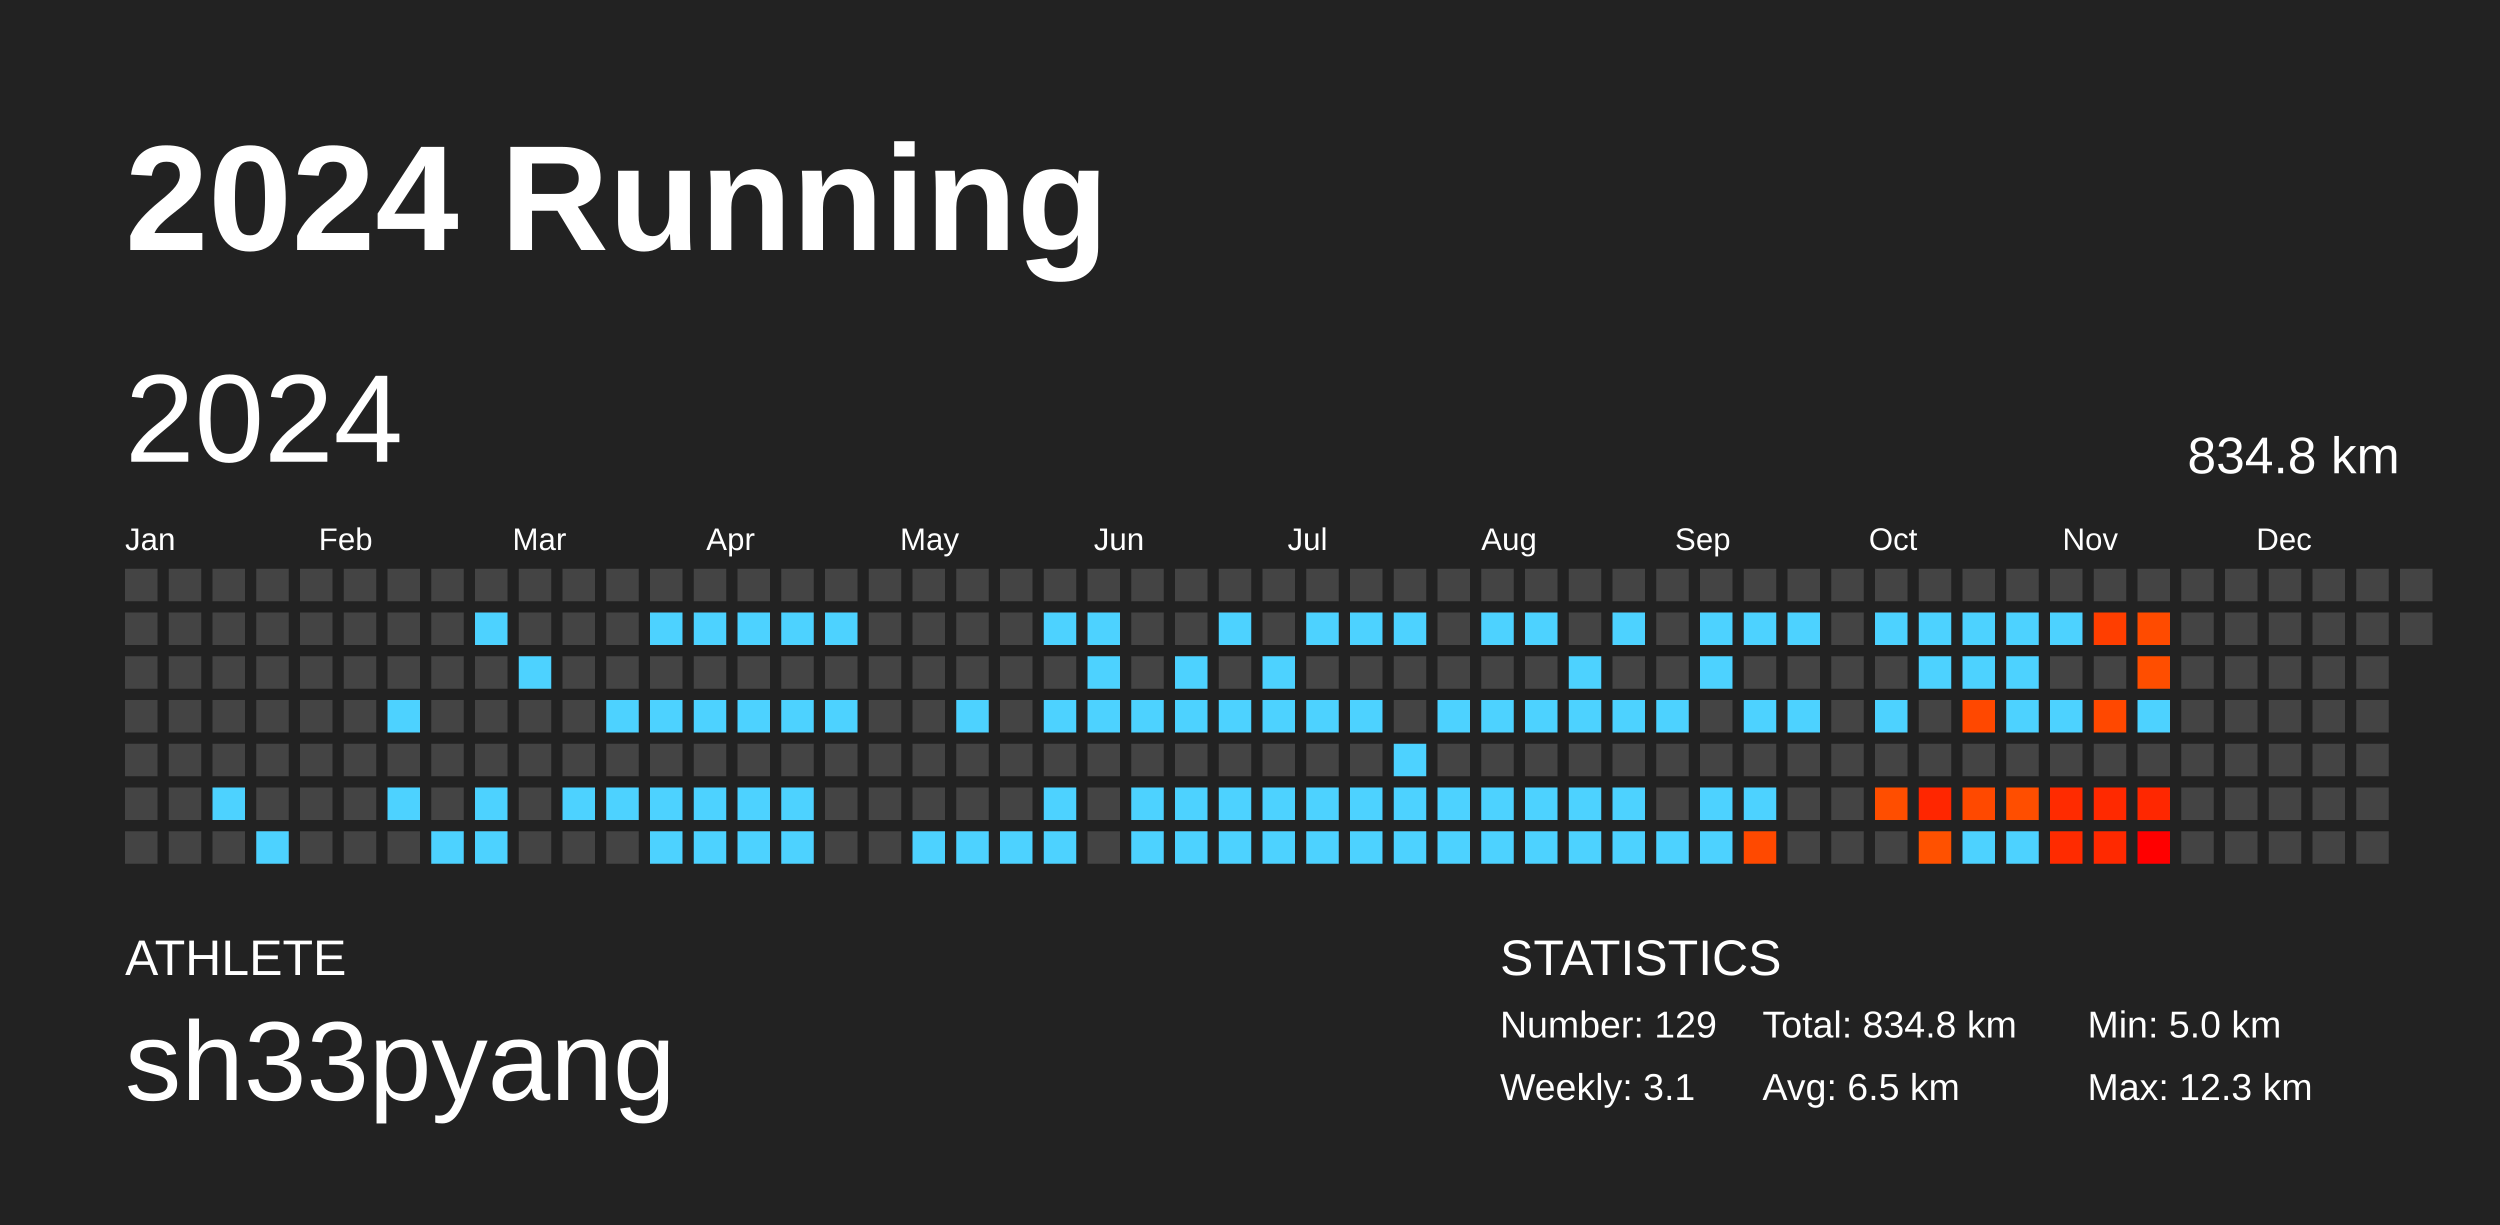
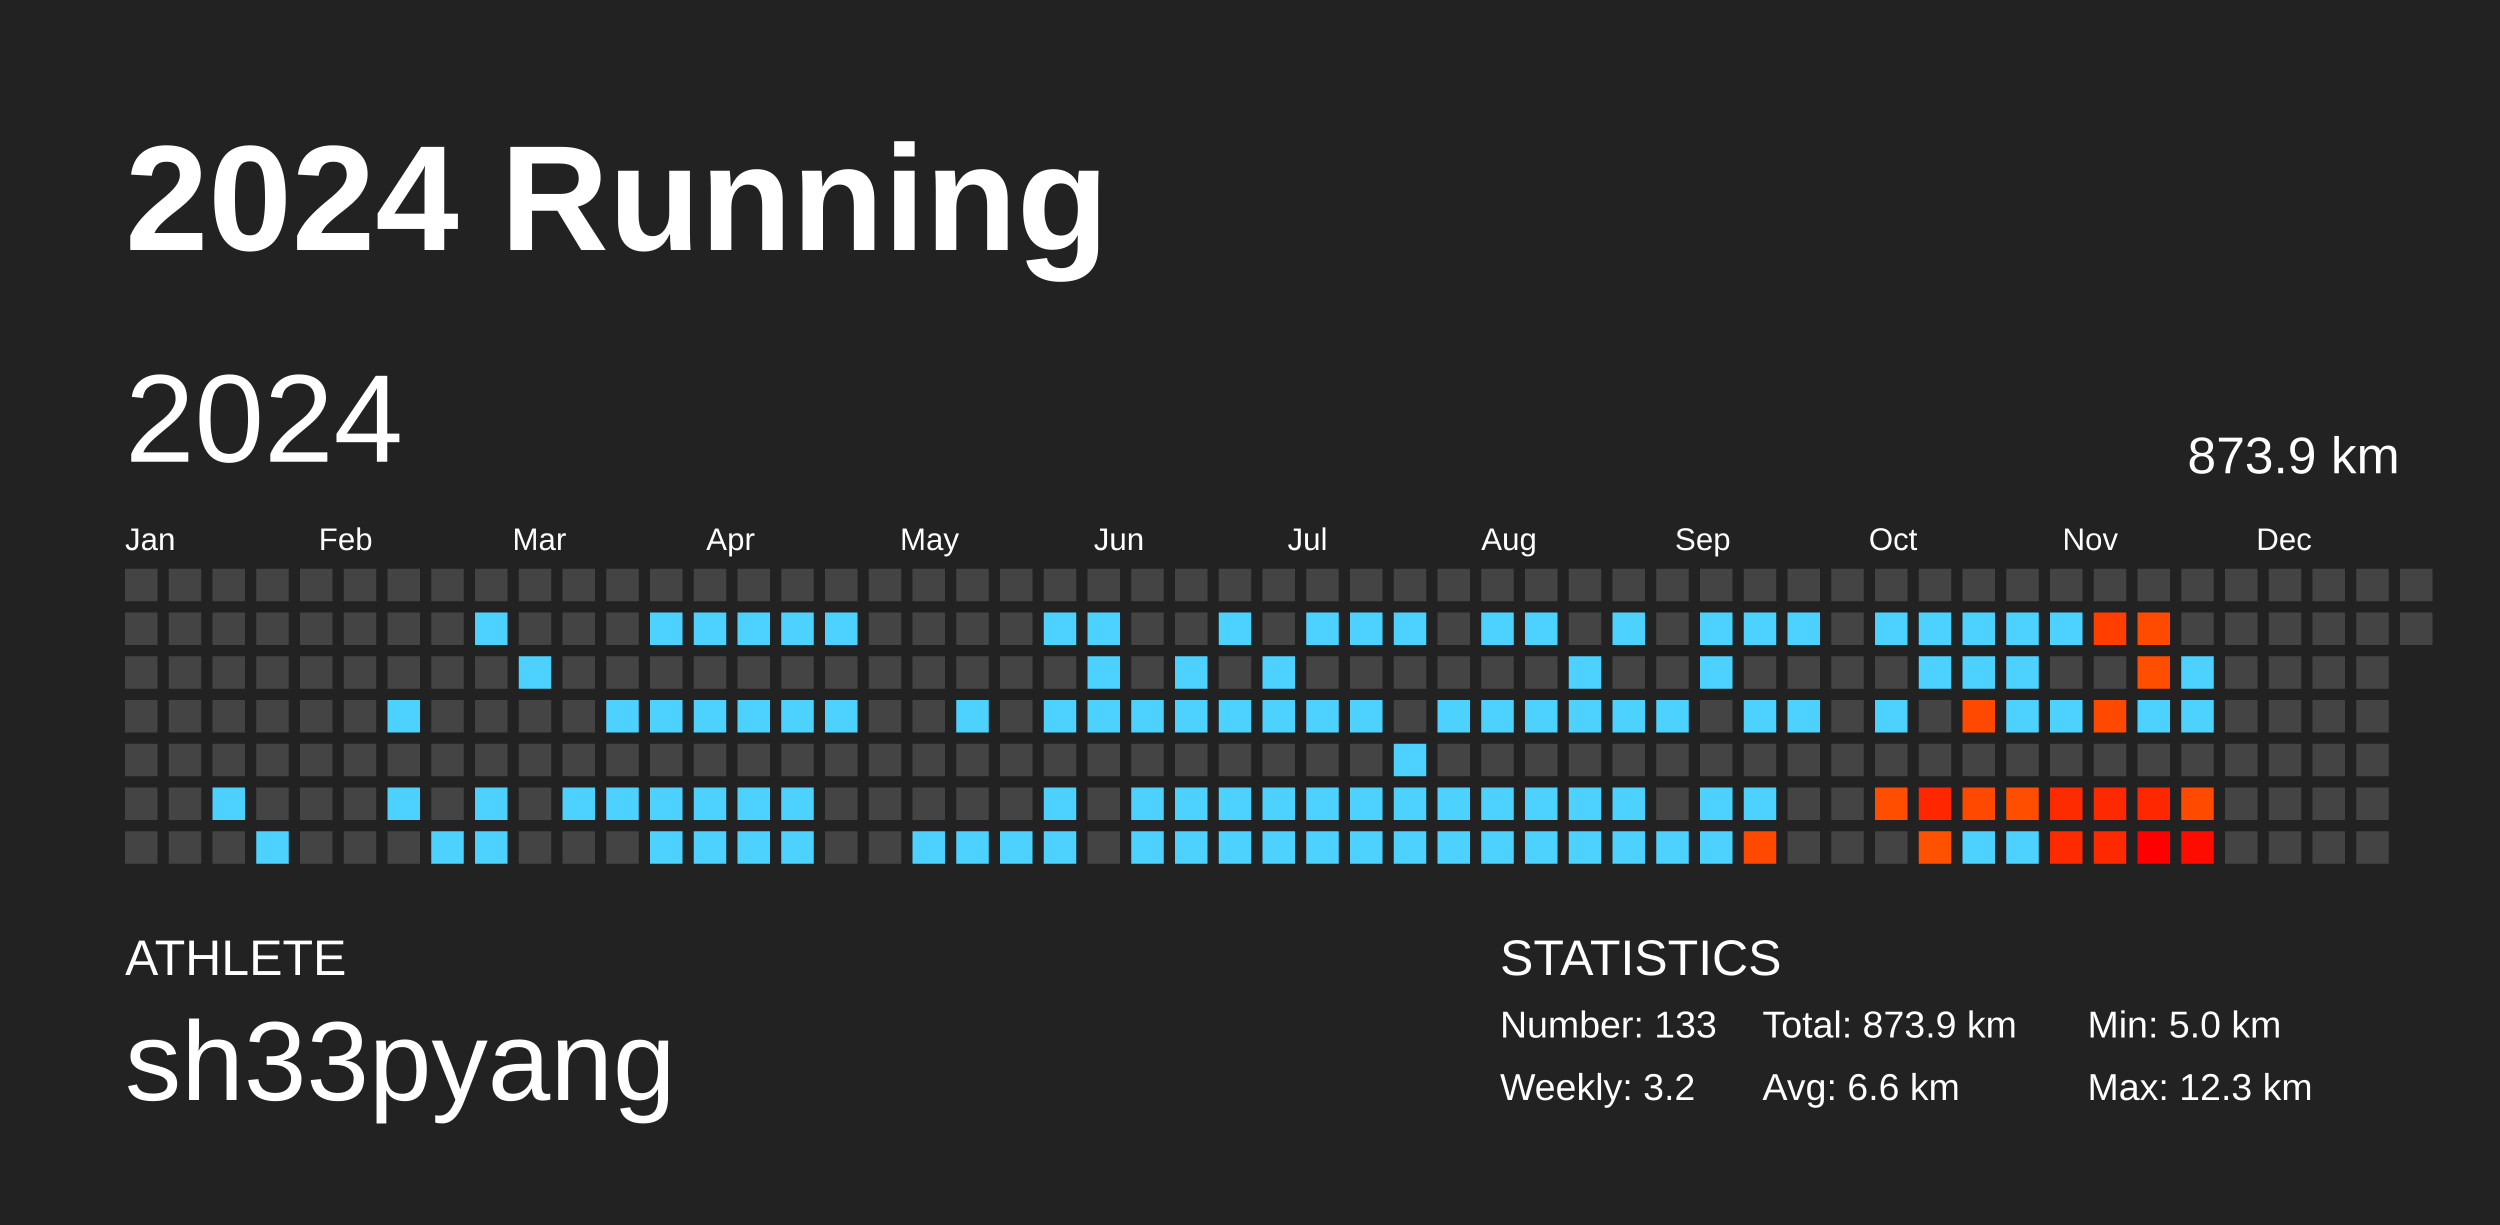
<svg xmlns="http://www.w3.org/2000/svg" baseProfile="full" height="98mm" version="1.1" viewBox="0,0,200,98" width="200mm">
  <defs />
  <rect fill="#222222" height="98" width="200" x="0" y="0" />
  <text fill="#FFFFFF" style="font-size:12px; font-family:Arial; font-weight:bold;" x="10" y="20">2024 Running</text>
  <text fill="#FFFFFF" style="font-size:4px; font-family:Arial" x="10" y="78">ATHLETE</text>
  <text fill="#FFFFFF" style="font-size:9px; font-family:Arial" x="10" y="88">sh33pyang</text>
  <text fill="#FFFFFF" style="font-size:4px; font-family:Arial" x="120" y="78">STATISTICS</text>
-   <text fill="#FFFFFF" style="font-size:3px; font-family:Arial" x="120" y="83">Number: 129</text>
-   <text fill="#FFFFFF" style="font-size:3px; font-family:Arial" x="120" y="88">Weekly: 3.1</text>
-   <text fill="#FFFFFF" style="font-size:3px; font-family:Arial" x="141" y="83">Total: 834.8 km</text>
-   <text fill="#FFFFFF" style="font-size:3px; font-family:Arial" x="141" y="88">Avg: 6.5 km</text>
+   <text fill="#FFFFFF" style="font-size:3px; font-family:Arial" x="120" y="83">Number: 133</text>
+   <text fill="#FFFFFF" style="font-size:3px; font-family:Arial" x="120" y="88">Weekly: 3.2</text>
+   <text fill="#FFFFFF" style="font-size:3px; font-family:Arial" x="141" y="83">Total: 873.9 km</text>
+   <text fill="#FFFFFF" style="font-size:3px; font-family:Arial" x="141" y="88">Avg: 6.6 km</text>
  <text fill="#FFFFFF" style="font-size:3px; font-family:Arial" x="167" y="83">Min: 5.0 km</text>
  <text fill="#FFFFFF" style="font-size:3px; font-family:Arial" x="167" y="88">Max: 12.3 km</text>
  <text dominant-baseline="hanging" fill="#FFFFFF" style="font-size:10.0px; font-family:Arial;" x="10" y="30">2024</text>
-   <text dominant-baseline="hanging" fill="#FFFFFF" style="font-size:4.125px; font-family:Arial;" x="175" y="35">834.8 km</text>
+   <text dominant-baseline="hanging" fill="#FFFFFF" style="font-size:4.125px; font-family:Arial;" x="175" y="35">873.9 km</text>
  <text fill="#FFFFFF" style="font-size:2.5px; font-family:Arial" x="10.0" y="44">Jan</text>
  <text fill="#FFFFFF" style="font-size:2.5px; font-family:Arial" x="25.5" y="44">Feb</text>
  <text fill="#FFFFFF" style="font-size:2.5px; font-family:Arial" x="41.0" y="44">Mar</text>
  <text fill="#FFFFFF" style="font-size:2.5px; font-family:Arial" x="56.5" y="44">Apr</text>
  <text fill="#FFFFFF" style="font-size:2.5px; font-family:Arial" x="72.0" y="44">May</text>
  <text fill="#FFFFFF" style="font-size:2.5px; font-family:Arial" x="87.5" y="44">Jun</text>
  <text fill="#FFFFFF" style="font-size:2.5px; font-family:Arial" x="103.0" y="44">Jul</text>
  <text fill="#FFFFFF" style="font-size:2.5px; font-family:Arial" x="118.5" y="44">Aug</text>
  <text fill="#FFFFFF" style="font-size:2.5px; font-family:Arial" x="134.0" y="44">Sep</text>
  <text fill="#FFFFFF" style="font-size:2.5px; font-family:Arial" x="149.5" y="44">Oct</text>
  <text fill="#FFFFFF" style="font-size:2.5px; font-family:Arial" x="165.0" y="44">Nov</text>
  <text fill="#FFFFFF" style="font-size:2.5px; font-family:Arial" x="180.5" y="44">Dec</text>
  <rect fill="#444444" height="2.6" width="2.6" x="10.0" y="45.5" />
  <rect fill="#444444" height="2.6" width="2.6" x="10.0" y="49.0" />
  <rect fill="#444444" height="2.6" width="2.6" x="10.0" y="52.5" />
  <rect fill="#444444" height="2.6" width="2.6" x="10.0" y="56.0" />
  <rect fill="#444444" height="2.6" width="2.6" x="10.0" y="59.5" />
  <rect fill="#444444" height="2.6" width="2.6" x="10.0" y="63.0" />
  <rect fill="#444444" height="2.6" width="2.6" x="10.0" y="66.5" />
  <rect fill="#444444" height="2.6" width="2.6" x="13.5" y="45.5" />
  <rect fill="#444444" height="2.6" width="2.6" x="13.5" y="49.0" />
  <rect fill="#444444" height="2.6" width="2.6" x="13.5" y="52.5" />
  <rect fill="#444444" height="2.6" width="2.6" x="13.5" y="56.0" />
  <rect fill="#444444" height="2.6" width="2.6" x="13.5" y="59.5" />
  <rect fill="#444444" height="2.6" width="2.6" x="13.5" y="63.0" />
  <rect fill="#444444" height="2.6" width="2.6" x="13.5" y="66.5" />
  <rect fill="#444444" height="2.6" width="2.6" x="17.0" y="45.5" />
  <rect fill="#444444" height="2.6" width="2.6" x="17.0" y="49.0" />
  <rect fill="#444444" height="2.6" width="2.6" x="17.0" y="52.5" />
  <rect fill="#444444" height="2.6" width="2.6" x="17.0" y="56.0" />
  <rect fill="#444444" height="2.6" width="2.6" x="17.0" y="59.5" />
  <rect fill="#4dd2ff" height="2.6" width="2.6" x="17.0" y="63.0" />
  <rect fill="#444444" height="2.6" width="2.6" x="17.0" y="66.5" />
  <rect fill="#444444" height="2.6" width="2.6" x="20.5" y="45.5" />
  <rect fill="#444444" height="2.6" width="2.6" x="20.5" y="49.0" />
  <rect fill="#444444" height="2.6" width="2.6" x="20.5" y="52.5" />
  <rect fill="#444444" height="2.6" width="2.6" x="20.5" y="56.0" />
  <rect fill="#444444" height="2.6" width="2.6" x="20.5" y="59.5" />
  <rect fill="#444444" height="2.6" width="2.6" x="20.5" y="63.0" />
  <rect fill="#4dd2ff" height="2.6" width="2.6" x="20.5" y="66.5" />
  <rect fill="#444444" height="2.6" width="2.6" x="24.0" y="45.5" />
  <rect fill="#444444" height="2.6" width="2.6" x="24.0" y="49.0" />
  <rect fill="#444444" height="2.6" width="2.6" x="24.0" y="52.5" />
  <rect fill="#444444" height="2.6" width="2.6" x="24.0" y="56.0" />
  <rect fill="#444444" height="2.6" width="2.6" x="24.0" y="59.5" />
  <rect fill="#444444" height="2.6" width="2.6" x="24.0" y="63.0" />
  <rect fill="#444444" height="2.6" width="2.6" x="24.0" y="66.5" />
  <rect fill="#444444" height="2.6" width="2.6" x="27.5" y="45.5" />
  <rect fill="#444444" height="2.6" width="2.6" x="27.5" y="49.0" />
  <rect fill="#444444" height="2.6" width="2.6" x="27.5" y="52.5" />
  <rect fill="#444444" height="2.6" width="2.6" x="27.5" y="56.0" />
  <rect fill="#444444" height="2.6" width="2.6" x="27.5" y="59.5" />
  <rect fill="#444444" height="2.6" width="2.6" x="27.5" y="63.0" />
  <rect fill="#444444" height="2.6" width="2.6" x="27.5" y="66.5" />
  <rect fill="#444444" height="2.6" width="2.6" x="31.0" y="45.5" />
  <rect fill="#444444" height="2.6" width="2.6" x="31.0" y="49.0" />
  <rect fill="#444444" height="2.6" width="2.6" x="31.0" y="52.5" />
  <rect fill="#4dd2ff" height="2.6" width="2.6" x="31.0" y="56.0" />
  <rect fill="#444444" height="2.6" width="2.6" x="31.0" y="59.5" />
  <rect fill="#4dd2ff" height="2.6" width="2.6" x="31.0" y="63.0" />
  <rect fill="#444444" height="2.6" width="2.6" x="31.0" y="66.5" />
  <rect fill="#444444" height="2.6" width="2.6" x="34.5" y="45.5" />
  <rect fill="#444444" height="2.6" width="2.6" x="34.5" y="49.0" />
  <rect fill="#444444" height="2.6" width="2.6" x="34.5" y="52.5" />
  <rect fill="#444444" height="2.6" width="2.6" x="34.5" y="56.0" />
  <rect fill="#444444" height="2.6" width="2.6" x="34.5" y="59.5" />
  <rect fill="#444444" height="2.6" width="2.6" x="34.5" y="63.0" />
  <rect fill="#4dd2ff" height="2.6" width="2.6" x="34.5" y="66.5" />
  <rect fill="#444444" height="2.6" width="2.6" x="38.0" y="45.5" />
  <rect fill="#4dd2ff" height="2.6" width="2.6" x="38.0" y="49.0" />
  <rect fill="#444444" height="2.6" width="2.6" x="38.0" y="52.5" />
  <rect fill="#444444" height="2.6" width="2.6" x="38.0" y="56.0" />
  <rect fill="#444444" height="2.6" width="2.6" x="38.0" y="59.5" />
  <rect fill="#4dd2ff" height="2.6" width="2.6" x="38.0" y="63.0" />
  <rect fill="#4dd2ff" height="2.6" width="2.6" x="38.0" y="66.5" />
  <rect fill="#444444" height="2.6" width="2.6" x="41.5" y="45.5" />
  <rect fill="#444444" height="2.6" width="2.6" x="41.5" y="49.0" />
  <rect fill="#4dd2ff" height="2.6" width="2.6" x="41.5" y="52.5" />
  <rect fill="#444444" height="2.6" width="2.6" x="41.5" y="56.0" />
  <rect fill="#444444" height="2.6" width="2.6" x="41.5" y="59.5" />
  <rect fill="#444444" height="2.6" width="2.6" x="41.5" y="63.0" />
  <rect fill="#444444" height="2.6" width="2.6" x="41.5" y="66.5" />
  <rect fill="#444444" height="2.6" width="2.6" x="45.0" y="45.5" />
  <rect fill="#444444" height="2.6" width="2.6" x="45.0" y="49.0" />
  <rect fill="#444444" height="2.6" width="2.6" x="45.0" y="52.5" />
  <rect fill="#444444" height="2.6" width="2.6" x="45.0" y="56.0" />
  <rect fill="#444444" height="2.6" width="2.6" x="45.0" y="59.5" />
  <rect fill="#4dd2ff" height="2.6" width="2.6" x="45.0" y="63.0" />
  <rect fill="#444444" height="2.6" width="2.6" x="45.0" y="66.5" />
  <rect fill="#444444" height="2.6" width="2.6" x="48.5" y="45.5" />
  <rect fill="#444444" height="2.6" width="2.6" x="48.5" y="49.0" />
  <rect fill="#444444" height="2.6" width="2.6" x="48.5" y="52.5" />
  <rect fill="#4dd2ff" height="2.6" width="2.6" x="48.5" y="56.0" />
  <rect fill="#444444" height="2.6" width="2.6" x="48.5" y="59.5" />
  <rect fill="#4dd2ff" height="2.6" width="2.6" x="48.5" y="63.0" />
  <rect fill="#444444" height="2.6" width="2.6" x="48.5" y="66.5" />
  <rect fill="#444444" height="2.6" width="2.6" x="52.0" y="45.5" />
  <rect fill="#4dd2ff" height="2.6" width="2.6" x="52.0" y="49.0" />
  <rect fill="#444444" height="2.6" width="2.6" x="52.0" y="52.5" />
  <rect fill="#4dd2ff" height="2.6" width="2.6" x="52.0" y="56.0" />
  <rect fill="#444444" height="2.6" width="2.6" x="52.0" y="59.5" />
  <rect fill="#4dd2ff" height="2.6" width="2.6" x="52.0" y="63.0" />
  <rect fill="#4dd2ff" height="2.6" width="2.6" x="52.0" y="66.5" />
  <rect fill="#444444" height="2.6" width="2.6" x="55.5" y="45.5" />
  <rect fill="#4dd2ff" height="2.6" width="2.6" x="55.5" y="49.0" />
  <rect fill="#444444" height="2.6" width="2.6" x="55.5" y="52.5" />
  <rect fill="#4dd2ff" height="2.6" width="2.6" x="55.5" y="56.0" />
  <rect fill="#444444" height="2.6" width="2.6" x="55.5" y="59.5" />
  <rect fill="#4dd2ff" height="2.6" width="2.6" x="55.5" y="63.0" />
  <rect fill="#4dd2ff" height="2.6" width="2.6" x="55.5" y="66.5" />
  <rect fill="#444444" height="2.6" width="2.6" x="59.0" y="45.5" />
  <rect fill="#4dd2ff" height="2.6" width="2.6" x="59.0" y="49.0" />
  <rect fill="#444444" height="2.6" width="2.6" x="59.0" y="52.5" />
  <rect fill="#4dd2ff" height="2.6" width="2.6" x="59.0" y="56.0" />
  <rect fill="#444444" height="2.6" width="2.6" x="59.0" y="59.5" />
  <rect fill="#4dd2ff" height="2.6" width="2.6" x="59.0" y="63.0" />
  <rect fill="#4dd2ff" height="2.6" width="2.6" x="59.0" y="66.5" />
  <rect fill="#444444" height="2.6" width="2.6" x="62.5" y="45.5" />
  <rect fill="#4dd2ff" height="2.6" width="2.6" x="62.5" y="49.0" />
  <rect fill="#444444" height="2.6" width="2.6" x="62.5" y="52.5" />
  <rect fill="#4dd2ff" height="2.6" width="2.6" x="62.5" y="56.0" />
  <rect fill="#444444" height="2.6" width="2.6" x="62.5" y="59.5" />
  <rect fill="#4dd2ff" height="2.6" width="2.6" x="62.5" y="63.0" />
  <rect fill="#4dd2ff" height="2.6" width="2.6" x="62.5" y="66.5" />
  <rect fill="#444444" height="2.6" width="2.6" x="66.0" y="45.5" />
  <rect fill="#4dd2ff" height="2.6" width="2.6" x="66.0" y="49.0" />
  <rect fill="#444444" height="2.6" width="2.6" x="66.0" y="52.5" />
  <rect fill="#4dd2ff" height="2.6" width="2.6" x="66.0" y="56.0" />
  <rect fill="#444444" height="2.6" width="2.6" x="66.0" y="59.5" />
  <rect fill="#444444" height="2.6" width="2.6" x="66.0" y="63.0" />
  <rect fill="#444444" height="2.6" width="2.6" x="66.0" y="66.5" />
  <rect fill="#444444" height="2.6" width="2.6" x="69.5" y="45.5" />
  <rect fill="#444444" height="2.6" width="2.6" x="69.5" y="49.0" />
  <rect fill="#444444" height="2.6" width="2.6" x="69.5" y="52.5" />
  <rect fill="#444444" height="2.6" width="2.6" x="69.5" y="56.0" />
  <rect fill="#444444" height="2.6" width="2.6" x="69.5" y="59.5" />
  <rect fill="#444444" height="2.6" width="2.6" x="69.5" y="63.0" />
  <rect fill="#444444" height="2.6" width="2.6" x="69.5" y="66.5" />
  <rect fill="#444444" height="2.6" width="2.6" x="73.0" y="45.5" />
  <rect fill="#444444" height="2.6" width="2.6" x="73.0" y="49.0" />
  <rect fill="#444444" height="2.6" width="2.6" x="73.0" y="52.5" />
  <rect fill="#444444" height="2.6" width="2.6" x="73.0" y="56.0" />
  <rect fill="#444444" height="2.6" width="2.6" x="73.0" y="59.5" />
  <rect fill="#444444" height="2.6" width="2.6" x="73.0" y="63.0" />
  <rect fill="#4dd2ff" height="2.6" width="2.6" x="73.0" y="66.5" />
  <rect fill="#444444" height="2.6" width="2.6" x="76.5" y="45.5" />
  <rect fill="#444444" height="2.6" width="2.6" x="76.5" y="49.0" />
  <rect fill="#444444" height="2.6" width="2.6" x="76.5" y="52.5" />
  <rect fill="#4dd2ff" height="2.6" width="2.6" x="76.5" y="56.0" />
  <rect fill="#444444" height="2.6" width="2.6" x="76.5" y="59.5" />
  <rect fill="#444444" height="2.6" width="2.6" x="76.5" y="63.0" />
  <rect fill="#4dd2ff" height="2.6" width="2.6" x="76.5" y="66.5" />
  <rect fill="#444444" height="2.6" width="2.6" x="80.0" y="45.5" />
  <rect fill="#444444" height="2.6" width="2.6" x="80.0" y="49.0" />
  <rect fill="#444444" height="2.6" width="2.6" x="80.0" y="52.5" />
  <rect fill="#444444" height="2.6" width="2.6" x="80.0" y="56.0" />
  <rect fill="#444444" height="2.6" width="2.6" x="80.0" y="59.5" />
  <rect fill="#444444" height="2.6" width="2.6" x="80.0" y="63.0" />
  <rect fill="#4dd2ff" height="2.6" width="2.6" x="80.0" y="66.5" />
  <rect fill="#444444" height="2.6" width="2.6" x="83.5" y="45.5" />
  <rect fill="#4dd2ff" height="2.6" width="2.6" x="83.5" y="49.0" />
  <rect fill="#444444" height="2.6" width="2.6" x="83.5" y="52.5" />
  <rect fill="#4dd2ff" height="2.6" width="2.6" x="83.5" y="56.0" />
  <rect fill="#444444" height="2.6" width="2.6" x="83.5" y="59.5" />
  <rect fill="#4dd2ff" height="2.6" width="2.6" x="83.5" y="63.0" />
  <rect fill="#4dd2ff" height="2.6" width="2.6" x="83.5" y="66.5" />
  <rect fill="#444444" height="2.6" width="2.6" x="87.0" y="45.5" />
  <rect fill="#4dd2ff" height="2.6" width="2.6" x="87.0" y="49.0" />
  <rect fill="#4dd2ff" height="2.6" width="2.6" x="87.0" y="52.5" />
  <rect fill="#4dd2ff" height="2.6" width="2.6" x="87.0" y="56.0" />
  <rect fill="#444444" height="2.6" width="2.6" x="87.0" y="59.5" />
  <rect fill="#444444" height="2.6" width="2.6" x="87.0" y="63.0" />
  <rect fill="#444444" height="2.6" width="2.6" x="87.0" y="66.5" />
  <rect fill="#444444" height="2.6" width="2.6" x="90.5" y="45.5" />
  <rect fill="#444444" height="2.6" width="2.6" x="90.5" y="49.0" />
  <rect fill="#444444" height="2.6" width="2.6" x="90.5" y="52.5" />
  <rect fill="#4dd2ff" height="2.6" width="2.6" x="90.5" y="56.0" />
  <rect fill="#444444" height="2.6" width="2.6" x="90.5" y="59.5" />
  <rect fill="#4dd2ff" height="2.6" width="2.6" x="90.5" y="63.0" />
  <rect fill="#4dd2ff" height="2.6" width="2.6" x="90.5" y="66.5" />
  <rect fill="#444444" height="2.6" width="2.6" x="94.0" y="45.5" />
  <rect fill="#444444" height="2.6" width="2.6" x="94.0" y="49.0" />
  <rect fill="#4dd2ff" height="2.6" width="2.6" x="94.0" y="52.5" />
  <rect fill="#4dd2ff" height="2.6" width="2.6" x="94.0" y="56.0" />
  <rect fill="#444444" height="2.6" width="2.6" x="94.0" y="59.5" />
  <rect fill="#4dd2ff" height="2.6" width="2.6" x="94.0" y="63.0" />
  <rect fill="#4dd2ff" height="2.6" width="2.6" x="94.0" y="66.5" />
  <rect fill="#444444" height="2.6" width="2.6" x="97.5" y="45.5" />
  <rect fill="#4dd2ff" height="2.6" width="2.6" x="97.5" y="49.0" />
  <rect fill="#444444" height="2.6" width="2.6" x="97.5" y="52.5" />
  <rect fill="#4dd2ff" height="2.6" width="2.6" x="97.5" y="56.0" />
  <rect fill="#444444" height="2.6" width="2.6" x="97.5" y="59.5" />
  <rect fill="#4dd2ff" height="2.6" width="2.6" x="97.5" y="63.0" />
  <rect fill="#4dd2ff" height="2.6" width="2.6" x="97.5" y="66.5" />
  <rect fill="#444444" height="2.6" width="2.6" x="101.0" y="45.5" />
  <rect fill="#444444" height="2.6" width="2.6" x="101.0" y="49.0" />
  <rect fill="#4dd2ff" height="2.6" width="2.6" x="101.0" y="52.5" />
  <rect fill="#4dd2ff" height="2.6" width="2.6" x="101.0" y="56.0" />
  <rect fill="#444444" height="2.6" width="2.6" x="101.0" y="59.5" />
  <rect fill="#4dd2ff" height="2.6" width="2.6" x="101.0" y="63.0" />
  <rect fill="#4dd2ff" height="2.6" width="2.6" x="101.0" y="66.5" />
  <rect fill="#444444" height="2.6" width="2.6" x="104.5" y="45.5" />
  <rect fill="#4dd2ff" height="2.6" width="2.6" x="104.5" y="49.0" />
  <rect fill="#444444" height="2.6" width="2.6" x="104.5" y="52.5" />
  <rect fill="#4dd2ff" height="2.6" width="2.6" x="104.5" y="56.0" />
  <rect fill="#444444" height="2.6" width="2.6" x="104.5" y="59.5" />
  <rect fill="#4dd2ff" height="2.6" width="2.6" x="104.5" y="63.0" />
  <rect fill="#4dd2ff" height="2.6" width="2.6" x="104.5" y="66.5" />
  <rect fill="#444444" height="2.6" width="2.6" x="108.0" y="45.5" />
  <rect fill="#4dd2ff" height="2.6" width="2.6" x="108.0" y="49.0" />
  <rect fill="#444444" height="2.6" width="2.6" x="108.0" y="52.5" />
  <rect fill="#4dd2ff" height="2.6" width="2.6" x="108.0" y="56.0" />
  <rect fill="#444444" height="2.6" width="2.6" x="108.0" y="59.5" />
  <rect fill="#4dd2ff" height="2.6" width="2.6" x="108.0" y="63.0" />
  <rect fill="#4dd2ff" height="2.6" width="2.6" x="108.0" y="66.5" />
  <rect fill="#444444" height="2.6" width="2.6" x="111.5" y="45.5" />
  <rect fill="#4dd2ff" height="2.6" width="2.6" x="111.5" y="49.0" />
  <rect fill="#444444" height="2.6" width="2.6" x="111.5" y="52.5" />
  <rect fill="#444444" height="2.6" width="2.6" x="111.5" y="56.0" />
  <rect fill="#4dd2ff" height="2.6" width="2.6" x="111.5" y="59.5" />
  <rect fill="#4dd2ff" height="2.6" width="2.6" x="111.5" y="63.0" />
  <rect fill="#4dd2ff" height="2.6" width="2.6" x="111.5" y="66.5" />
  <rect fill="#444444" height="2.6" width="2.6" x="115.0" y="45.5" />
  <rect fill="#444444" height="2.6" width="2.6" x="115.0" y="49.0" />
  <rect fill="#444444" height="2.6" width="2.6" x="115.0" y="52.5" />
  <rect fill="#4dd2ff" height="2.6" width="2.6" x="115.0" y="56.0" />
  <rect fill="#444444" height="2.6" width="2.6" x="115.0" y="59.5" />
  <rect fill="#4dd2ff" height="2.6" width="2.6" x="115.0" y="63.0" />
  <rect fill="#4dd2ff" height="2.6" width="2.6" x="115.0" y="66.5" />
  <rect fill="#444444" height="2.6" width="2.6" x="118.5" y="45.5" />
  <rect fill="#4dd2ff" height="2.6" width="2.6" x="118.5" y="49.0" />
  <rect fill="#444444" height="2.6" width="2.6" x="118.5" y="52.5" />
  <rect fill="#4dd2ff" height="2.6" width="2.6" x="118.5" y="56.0" />
  <rect fill="#444444" height="2.6" width="2.6" x="118.5" y="59.5" />
  <rect fill="#4dd2ff" height="2.6" width="2.6" x="118.5" y="63.0" />
  <rect fill="#4dd2ff" height="2.6" width="2.6" x="118.5" y="66.5" />
  <rect fill="#444444" height="2.6" width="2.6" x="122.0" y="45.5" />
  <rect fill="#4dd2ff" height="2.6" width="2.6" x="122.0" y="49.0" />
  <rect fill="#444444" height="2.6" width="2.6" x="122.0" y="52.5" />
  <rect fill="#4dd2ff" height="2.6" width="2.6" x="122.0" y="56.0" />
  <rect fill="#444444" height="2.6" width="2.6" x="122.0" y="59.5" />
  <rect fill="#4dd2ff" height="2.6" width="2.6" x="122.0" y="63.0" />
  <rect fill="#4dd2ff" height="2.6" width="2.6" x="122.0" y="66.5" />
  <rect fill="#444444" height="2.6" width="2.6" x="125.5" y="45.5" />
  <rect fill="#444444" height="2.6" width="2.6" x="125.5" y="49.0" />
  <rect fill="#4dd2ff" height="2.6" width="2.6" x="125.5" y="52.5" />
  <rect fill="#4dd2ff" height="2.6" width="2.6" x="125.5" y="56.0" />
  <rect fill="#444444" height="2.6" width="2.6" x="125.5" y="59.5" />
  <rect fill="#4dd2ff" height="2.6" width="2.6" x="125.5" y="63.0" />
  <rect fill="#4dd2ff" height="2.6" width="2.6" x="125.5" y="66.5" />
  <rect fill="#444444" height="2.6" width="2.6" x="129.0" y="45.5" />
  <rect fill="#4dd2ff" height="2.6" width="2.6" x="129.0" y="49.0" />
  <rect fill="#444444" height="2.6" width="2.6" x="129.0" y="52.5" />
  <rect fill="#4dd2ff" height="2.6" width="2.6" x="129.0" y="56.0" />
  <rect fill="#444444" height="2.6" width="2.6" x="129.0" y="59.5" />
  <rect fill="#4dd2ff" height="2.6" width="2.6" x="129.0" y="63.0" />
  <rect fill="#4dd2ff" height="2.6" width="2.6" x="129.0" y="66.5" />
  <rect fill="#444444" height="2.6" width="2.6" x="132.5" y="45.5" />
  <rect fill="#444444" height="2.6" width="2.6" x="132.5" y="49.0" />
  <rect fill="#444444" height="2.6" width="2.6" x="132.5" y="52.5" />
  <rect fill="#4dd2ff" height="2.6" width="2.6" x="132.5" y="56.0" />
  <rect fill="#444444" height="2.6" width="2.6" x="132.5" y="59.5" />
  <rect fill="#444444" height="2.6" width="2.6" x="132.5" y="63.0" />
  <rect fill="#4dd2ff" height="2.6" width="2.6" x="132.5" y="66.5" />
  <rect fill="#444444" height="2.6" width="2.6" x="136.0" y="45.5" />
  <rect fill="#4dd2ff" height="2.6" width="2.6" x="136.0" y="49.0" />
  <rect fill="#4dd2ff" height="2.6" width="2.6" x="136.0" y="52.5" />
  <rect fill="#444444" height="2.6" width="2.6" x="136.0" y="56.0" />
  <rect fill="#444444" height="2.6" width="2.6" x="136.0" y="59.5" />
  <rect fill="#4dd2ff" height="2.6" width="2.6" x="136.0" y="63.0" />
  <rect fill="#4dd2ff" height="2.6" width="2.6" x="136.0" y="66.5" />
  <rect fill="#444444" height="2.6" width="2.6" x="139.5" y="45.5" />
  <rect fill="#4dd2ff" height="2.6" width="2.6" x="139.5" y="49.0" />
  <rect fill="#444444" height="2.6" width="2.6" x="139.5" y="52.5" />
  <rect fill="#4dd2ff" height="2.6" width="2.6" x="139.5" y="56.0" />
  <rect fill="#444444" height="2.6" width="2.6" x="139.5" y="59.5" />
  <rect fill="#4dd2ff" height="2.6" width="2.6" x="139.5" y="63.0" />
  <rect fill="#ff4900" height="2.6" width="2.6" x="139.5" y="66.5" />
  <rect fill="#444444" height="2.6" width="2.6" x="143.0" y="45.5" />
  <rect fill="#4dd2ff" height="2.6" width="2.6" x="143.0" y="49.0" />
  <rect fill="#444444" height="2.6" width="2.6" x="143.0" y="52.5" />
  <rect fill="#4dd2ff" height="2.6" width="2.6" x="143.0" y="56.0" />
  <rect fill="#444444" height="2.6" width="2.6" x="143.0" y="59.5" />
  <rect fill="#444444" height="2.6" width="2.6" x="143.0" y="63.0" />
  <rect fill="#444444" height="2.6" width="2.6" x="143.0" y="66.5" />
  <rect fill="#444444" height="2.6" width="2.6" x="146.5" y="45.5" />
  <rect fill="#444444" height="2.6" width="2.6" x="146.5" y="49.0" />
  <rect fill="#444444" height="2.6" width="2.6" x="146.5" y="52.5" />
  <rect fill="#444444" height="2.6" width="2.6" x="146.5" y="56.0" />
  <rect fill="#444444" height="2.6" width="2.6" x="146.5" y="59.5" />
  <rect fill="#444444" height="2.6" width="2.6" x="146.5" y="63.0" />
  <rect fill="#444444" height="2.6" width="2.6" x="146.5" y="66.5" />
  <rect fill="#444444" height="2.6" width="2.6" x="150.0" y="45.5" />
  <rect fill="#4dd2ff" height="2.6" width="2.6" x="150.0" y="49.0" />
  <rect fill="#444444" height="2.6" width="2.6" x="150.0" y="52.5" />
  <rect fill="#4dd2ff" height="2.6" width="2.6" x="150.0" y="56.0" />
  <rect fill="#444444" height="2.6" width="2.6" x="150.0" y="59.5" />
  <rect fill="#ff4e00" height="2.6" width="2.6" x="150.0" y="63.0" />
  <rect fill="#444444" height="2.6" width="2.6" x="150.0" y="66.5" />
  <rect fill="#444444" height="2.6" width="2.6" x="153.5" y="45.5" />
  <rect fill="#4dd2ff" height="2.6" width="2.6" x="153.5" y="49.0" />
  <rect fill="#4dd2ff" height="2.6" width="2.6" x="153.5" y="52.5" />
  <rect fill="#444444" height="2.6" width="2.6" x="153.5" y="56.0" />
  <rect fill="#444444" height="2.6" width="2.6" x="153.5" y="59.5" />
  <rect fill="#ff2600" height="2.6" width="2.6" x="153.5" y="63.0" />
  <rect fill="#ff5100" height="2.6" width="2.6" x="153.5" y="66.5" />
  <rect fill="#444444" height="2.6" width="2.6" x="157.0" y="45.5" />
  <rect fill="#4dd2ff" height="2.6" width="2.6" x="157.0" y="49.0" />
  <rect fill="#4dd2ff" height="2.6" width="2.6" x="157.0" y="52.5" />
  <rect fill="#ff4800" height="2.6" width="2.6" x="157.0" y="56.0" />
  <rect fill="#444444" height="2.6" width="2.6" x="157.0" y="59.5" />
  <rect fill="#ff4900" height="2.6" width="2.6" x="157.0" y="63.0" />
  <rect fill="#4dd2ff" height="2.6" width="2.6" x="157.0" y="66.5" />
  <rect fill="#444444" height="2.6" width="2.6" x="160.5" y="45.5" />
  <rect fill="#4dd2ff" height="2.6" width="2.6" x="160.5" y="49.0" />
  <rect fill="#4dd2ff" height="2.6" width="2.6" x="160.5" y="52.5" />
  <rect fill="#4dd2ff" height="2.6" width="2.6" x="160.5" y="56.0" />
  <rect fill="#444444" height="2.6" width="2.6" x="160.5" y="59.5" />
  <rect fill="#ff4e00" height="2.6" width="2.6" x="160.5" y="63.0" />
  <rect fill="#4dd2ff" height="2.6" width="2.6" x="160.5" y="66.5" />
  <rect fill="#444444" height="2.6" width="2.6" x="164.0" y="45.5" />
  <rect fill="#4dd2ff" height="2.6" width="2.6" x="164.0" y="49.0" />
  <rect fill="#444444" height="2.6" width="2.6" x="164.0" y="52.5" />
  <rect fill="#4dd2ff" height="2.6" width="2.6" x="164.0" y="56.0" />
  <rect fill="#444444" height="2.6" width="2.6" x="164.0" y="59.5" />
  <rect fill="#ff2b00" height="2.6" width="2.6" x="164.0" y="63.0" />
  <rect fill="#ff2b00" height="2.6" width="2.6" x="164.0" y="66.5" />
  <rect fill="#444444" height="2.6" width="2.6" x="167.5" y="45.5" />
  <rect fill="#ff3e00" height="2.6" width="2.6" x="167.5" y="49.0" />
  <rect fill="#444444" height="2.6" width="2.6" x="167.5" y="52.5" />
  <rect fill="#ff4800" height="2.6" width="2.6" x="167.5" y="56.0" />
  <rect fill="#444444" height="2.6" width="2.6" x="167.5" y="59.5" />
  <rect fill="#ff2900" height="2.6" width="2.6" x="167.5" y="63.0" />
  <rect fill="#ff2900" height="2.6" width="2.6" x="167.5" y="66.5" />
  <rect fill="#444444" height="2.6" width="2.6" x="171.0" y="45.5" />
  <rect fill="#ff4b00" height="2.6" width="2.6" x="171.0" y="49.0" />
  <rect fill="#ff4e00" height="2.6" width="2.6" x="171.0" y="52.5" />
  <rect fill="#4dd2ff" height="2.6" width="2.6" x="171.0" y="56.0" />
  <rect fill="#444444" height="2.6" width="2.6" x="171.0" y="59.5" />
  <rect fill="#ff2700" height="2.6" width="2.6" x="171.0" y="63.0" />
  <rect fill="#ff0000" height="2.6" width="2.6" x="171.0" y="66.5" />
  <rect fill="#444444" height="2.6" width="2.6" x="174.5" y="45.5" />
  <rect fill="#444444" height="2.6" width="2.6" x="174.5" y="49.0" />
-   <rect fill="#444444" height="2.6" width="2.6" x="174.5" y="52.5" />
-   <rect fill="#444444" height="2.6" width="2.6" x="174.5" y="56.0" />
+   <rect fill="#4dd2ff" height="2.6" width="2.6" x="174.5" y="52.5" />
+   <rect fill="#4dd2ff" height="2.6" width="2.6" x="174.5" y="56.0" />
  <rect fill="#444444" height="2.6" width="2.6" x="174.5" y="59.5" />
-   <rect fill="#444444" height="2.6" width="2.6" x="174.5" y="63.0" />
-   <rect fill="#444444" height="2.6" width="2.6" x="174.5" y="66.5" />
+   <rect fill="#ff4a00" height="2.6" width="2.6" x="174.5" y="63.0" />
+   <rect fill="#ff0c00" height="2.6" width="2.6" x="174.5" y="66.5" />
  <rect fill="#444444" height="2.6" width="2.6" x="178.0" y="45.5" />
  <rect fill="#444444" height="2.6" width="2.6" x="178.0" y="49.0" />
  <rect fill="#444444" height="2.6" width="2.6" x="178.0" y="52.5" />
  <rect fill="#444444" height="2.6" width="2.6" x="178.0" y="56.0" />
  <rect fill="#444444" height="2.6" width="2.6" x="178.0" y="59.5" />
  <rect fill="#444444" height="2.6" width="2.6" x="178.0" y="63.0" />
  <rect fill="#444444" height="2.6" width="2.6" x="178.0" y="66.5" />
  <rect fill="#444444" height="2.6" width="2.6" x="181.5" y="45.5" />
  <rect fill="#444444" height="2.6" width="2.6" x="181.5" y="49.0" />
  <rect fill="#444444" height="2.6" width="2.6" x="181.5" y="52.5" />
  <rect fill="#444444" height="2.6" width="2.6" x="181.5" y="56.0" />
  <rect fill="#444444" height="2.6" width="2.6" x="181.5" y="59.5" />
  <rect fill="#444444" height="2.6" width="2.6" x="181.5" y="63.0" />
  <rect fill="#444444" height="2.6" width="2.6" x="181.5" y="66.5" />
  <rect fill="#444444" height="2.6" width="2.6" x="185.0" y="45.5" />
  <rect fill="#444444" height="2.6" width="2.6" x="185.0" y="49.0" />
  <rect fill="#444444" height="2.6" width="2.6" x="185.0" y="52.5" />
  <rect fill="#444444" height="2.6" width="2.6" x="185.0" y="56.0" />
  <rect fill="#444444" height="2.6" width="2.6" x="185.0" y="59.5" />
  <rect fill="#444444" height="2.6" width="2.6" x="185.0" y="63.0" />
  <rect fill="#444444" height="2.6" width="2.6" x="185.0" y="66.5" />
  <rect fill="#444444" height="2.6" width="2.6" x="188.5" y="45.5" />
  <rect fill="#444444" height="2.6" width="2.6" x="188.5" y="49.0" />
  <rect fill="#444444" height="2.6" width="2.6" x="188.5" y="52.5" />
  <rect fill="#444444" height="2.6" width="2.6" x="188.5" y="56.0" />
  <rect fill="#444444" height="2.6" width="2.6" x="188.5" y="59.5" />
  <rect fill="#444444" height="2.6" width="2.6" x="188.5" y="63.0" />
  <rect fill="#444444" height="2.6" width="2.6" x="188.5" y="66.5" />
  <rect fill="#444444" height="2.6" width="2.6" x="192.0" y="45.5" />
  <rect fill="#444444" height="2.6" width="2.6" x="192.0" y="49.0" />
</svg>
